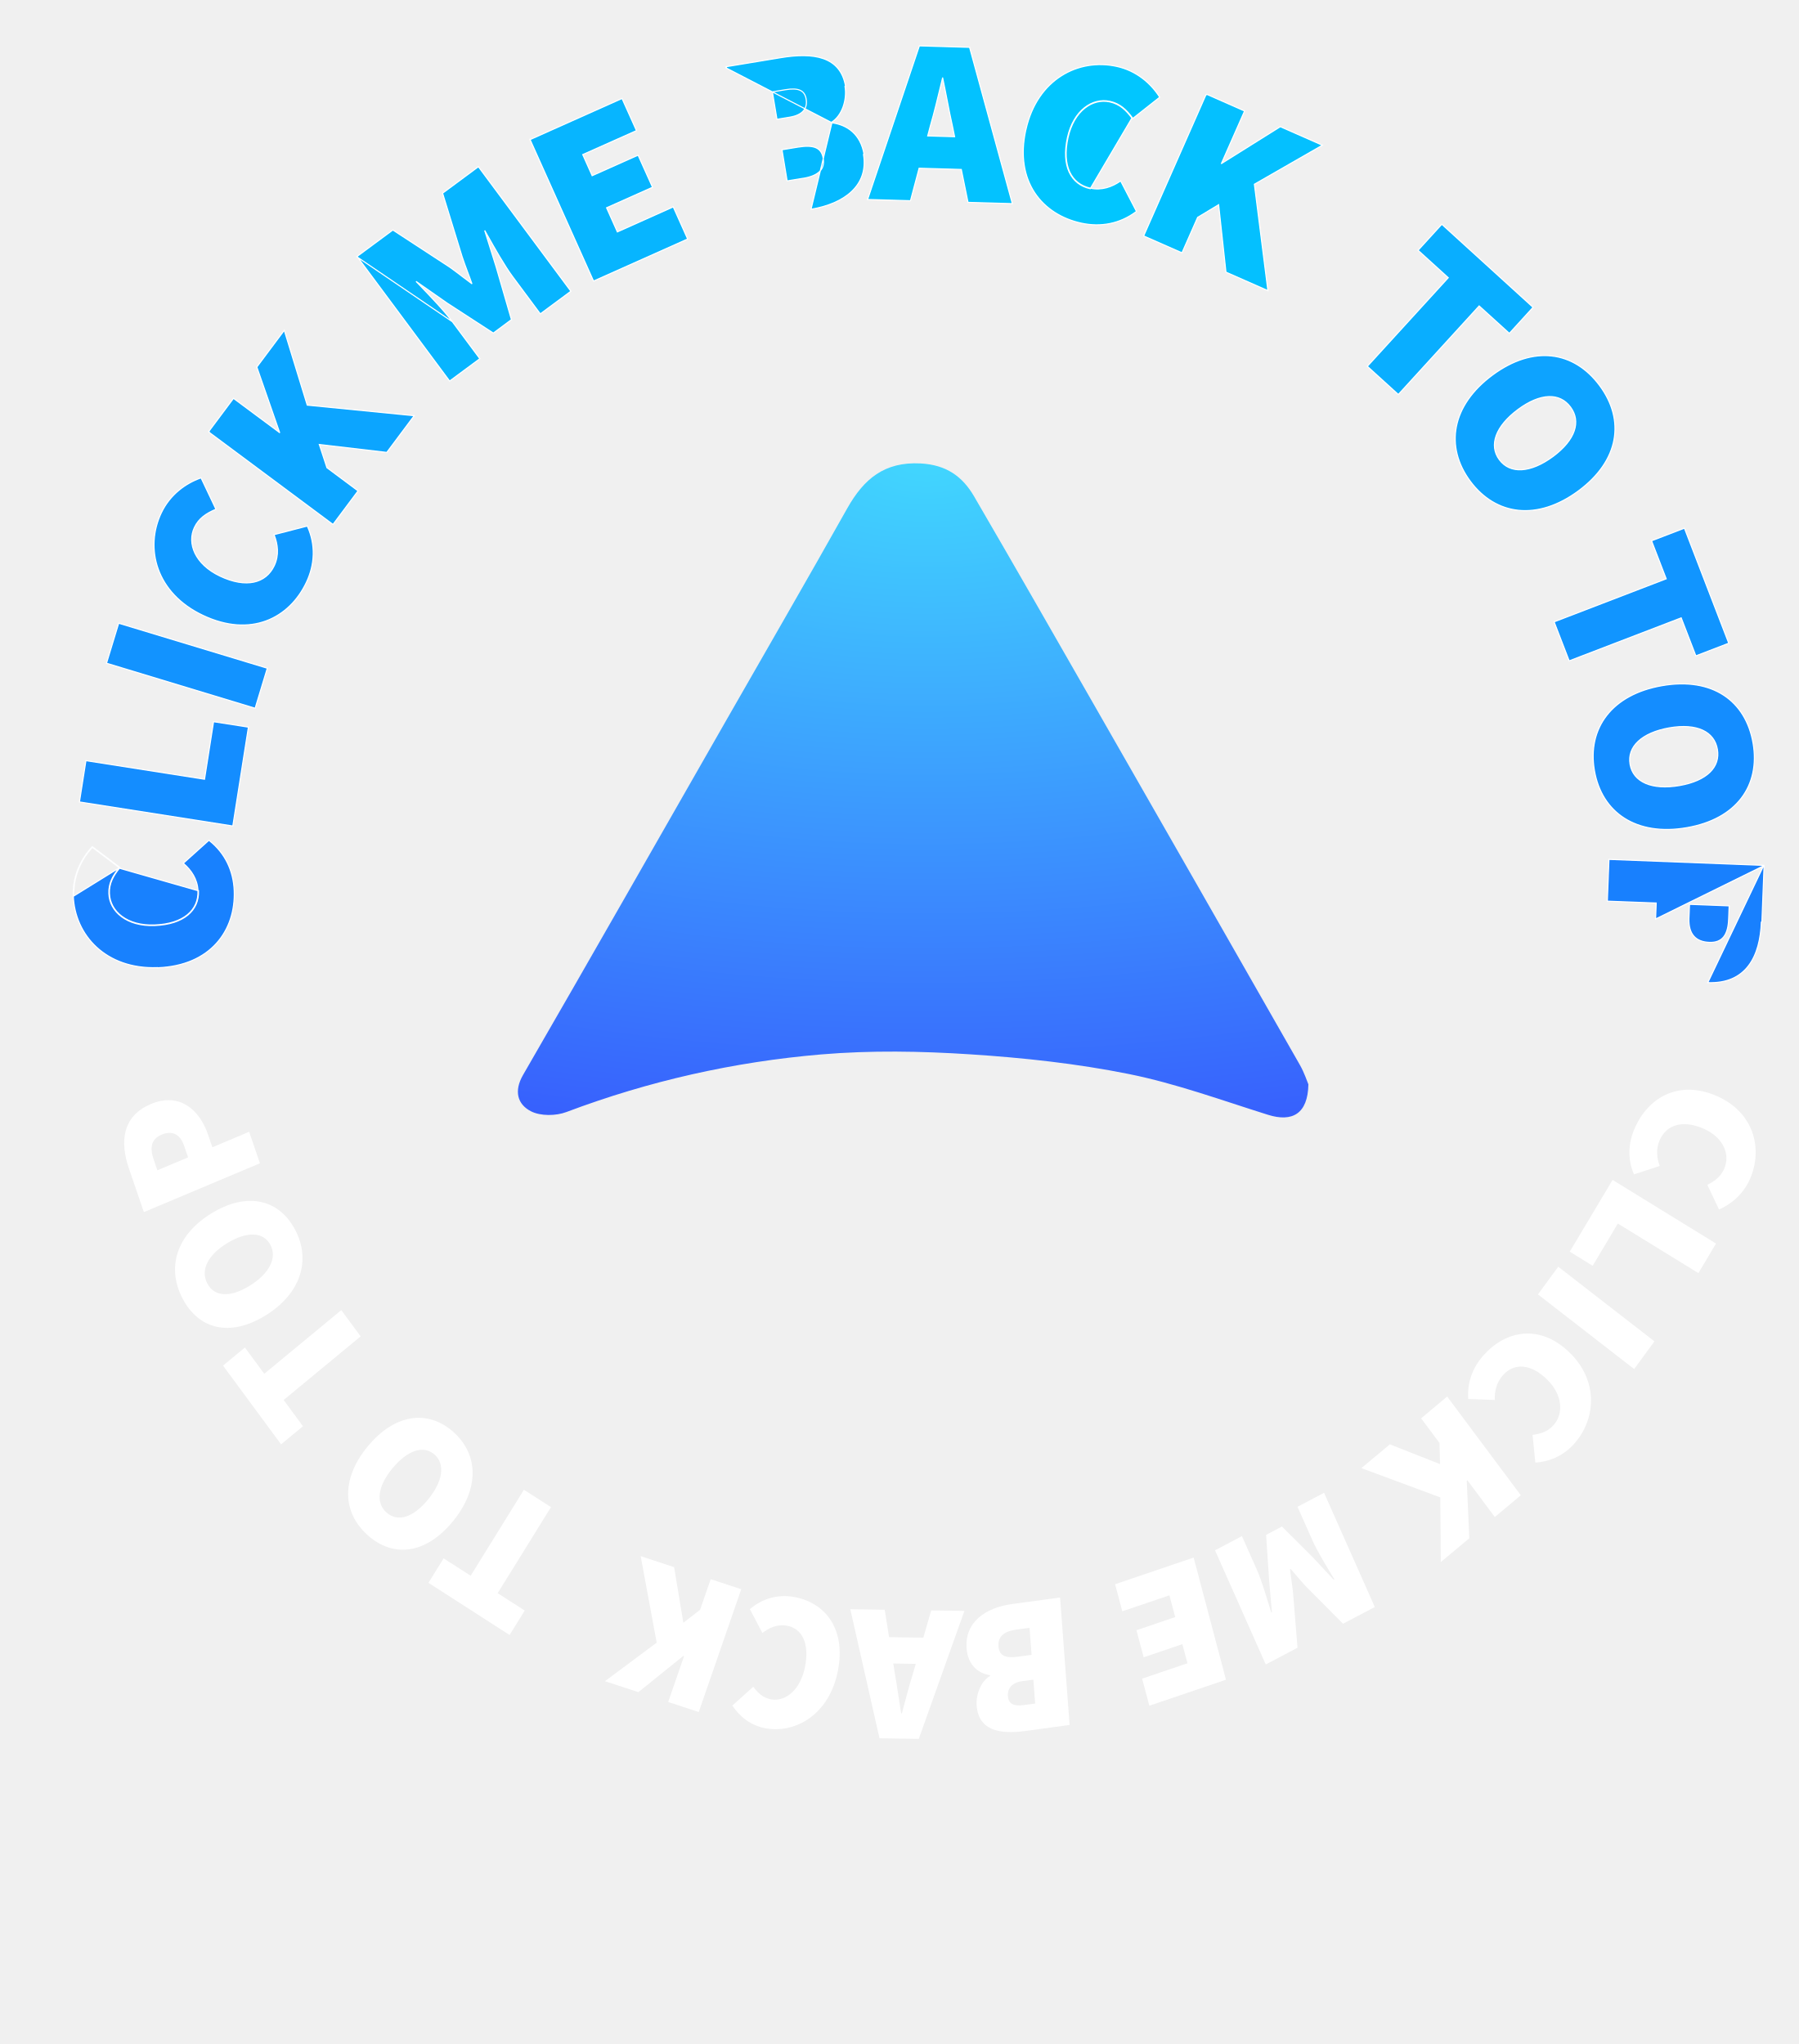
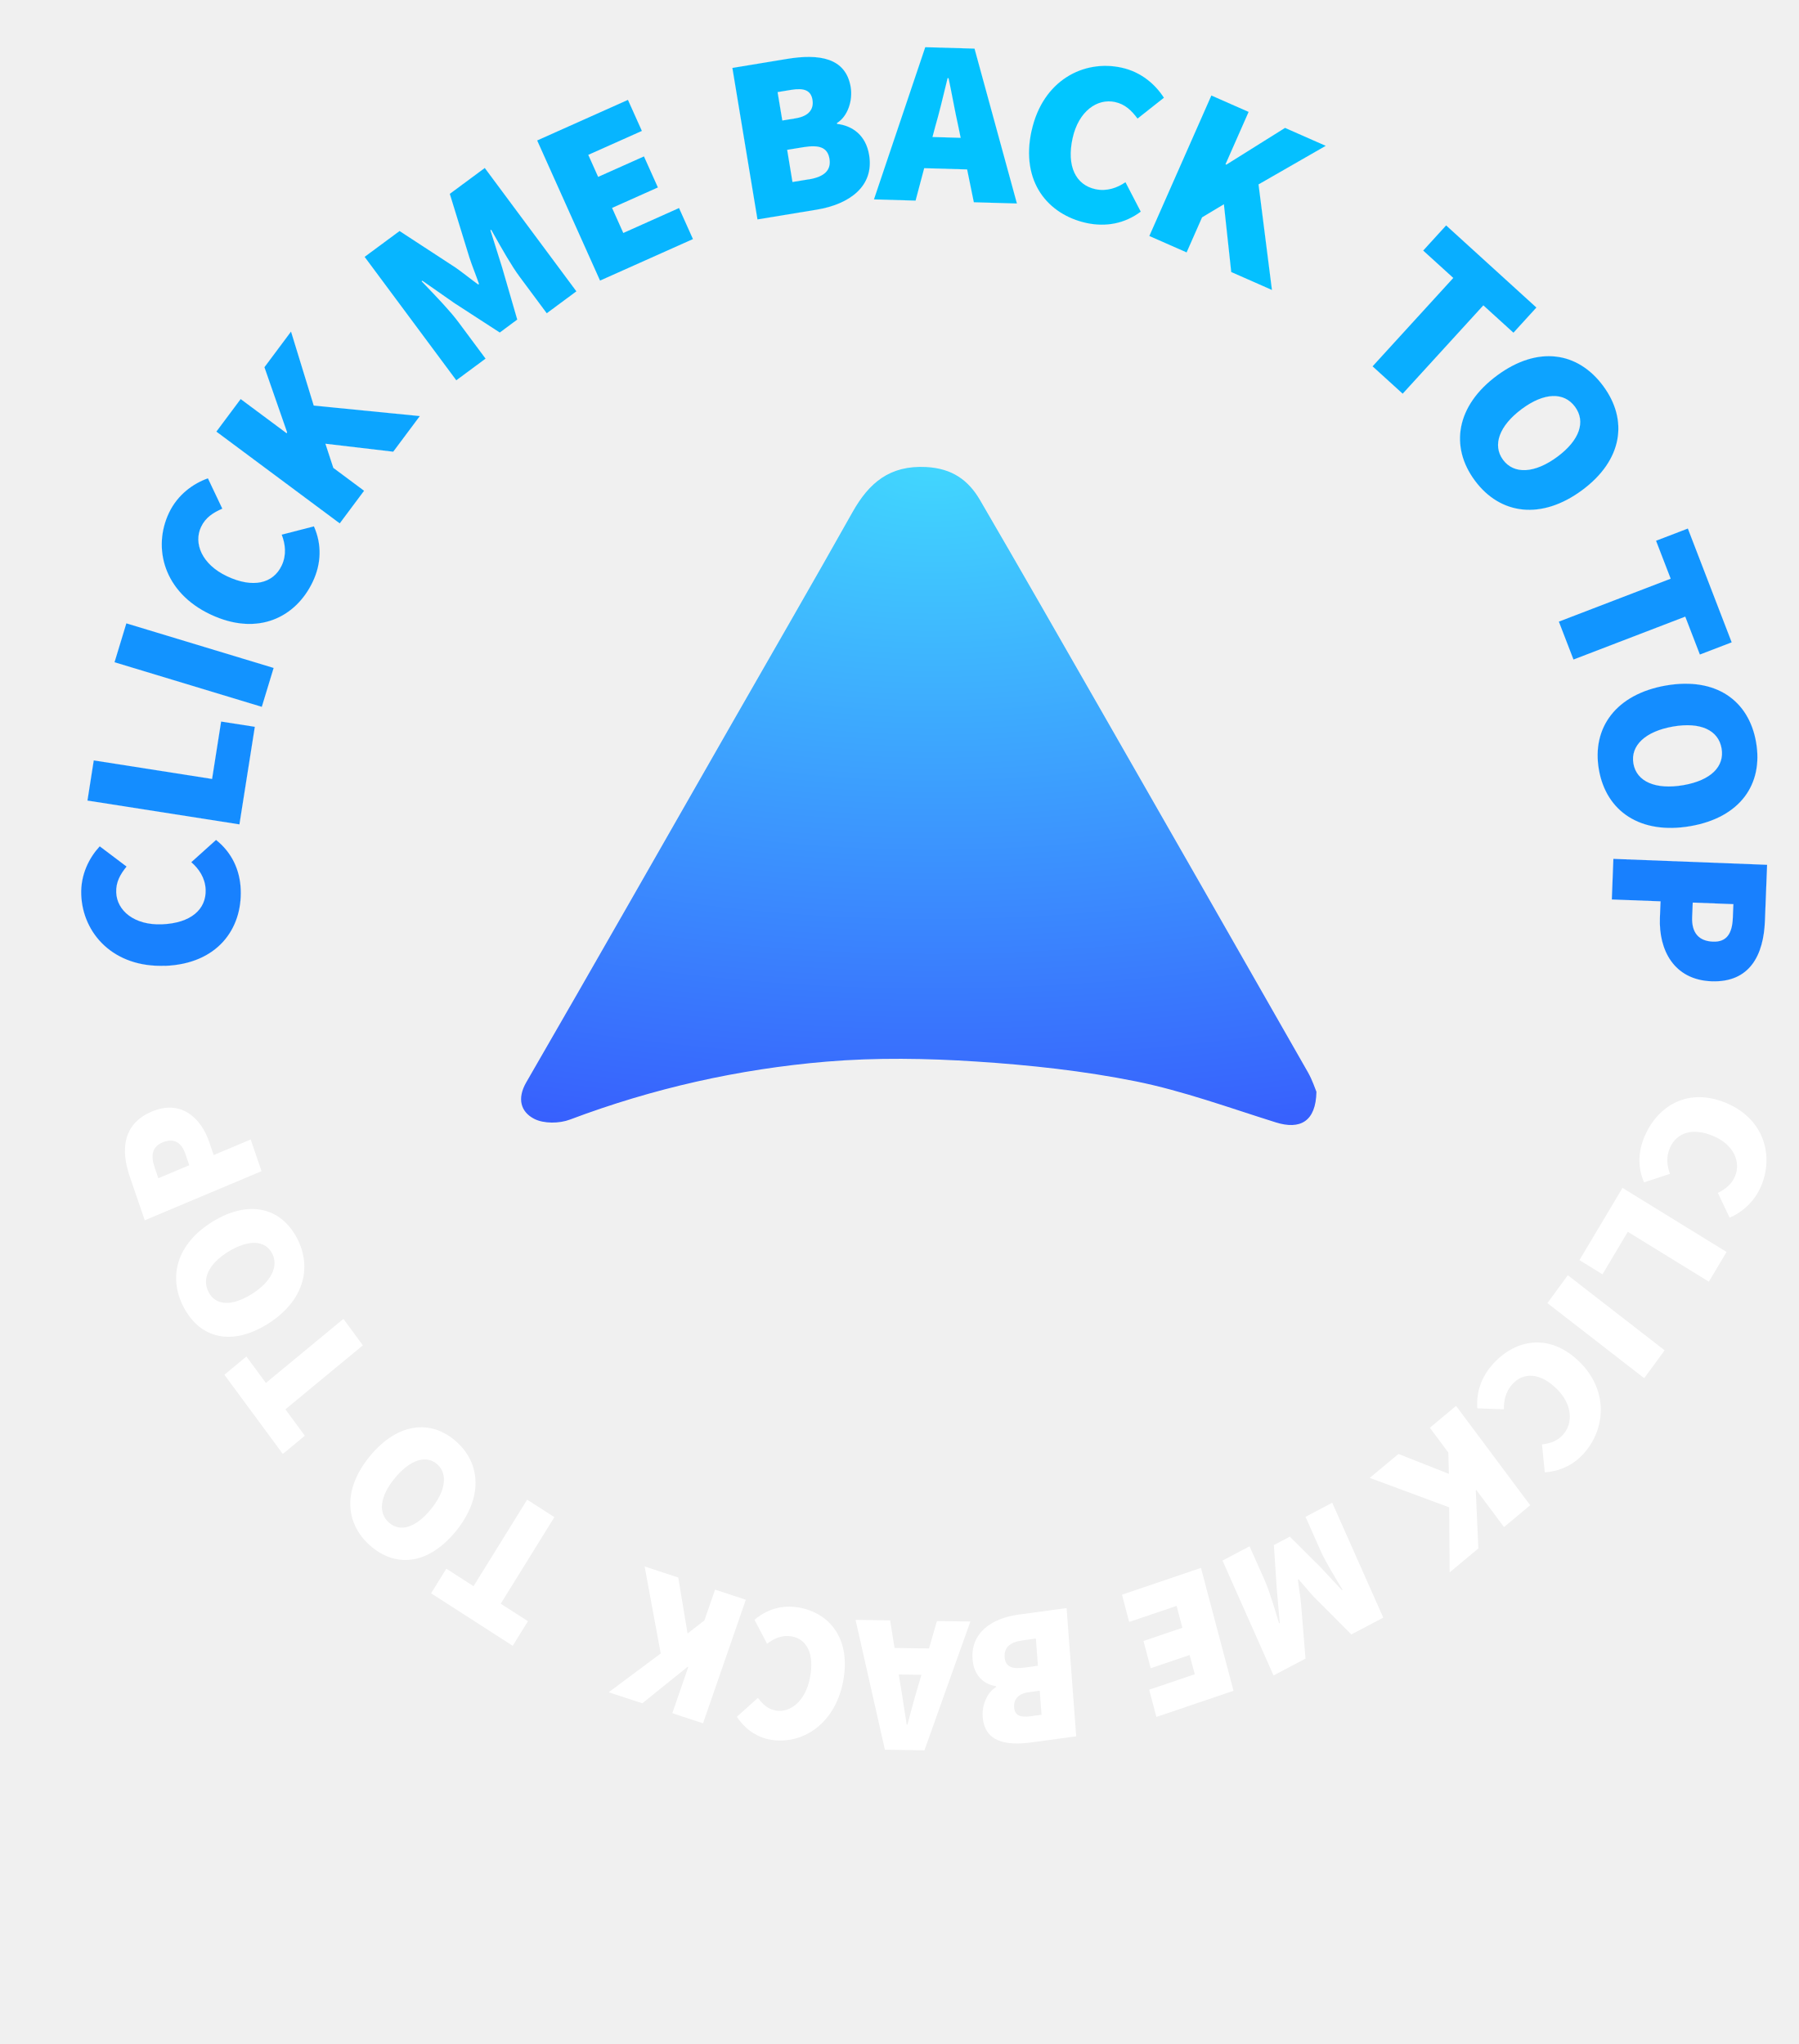
- <svg xmlns="http://www.w3.org/2000/svg" width="66" height="75" viewBox="0 0 66 75" fill="none">
+ <svg xmlns="http://www.w3.org/2000/svg" width="1164" height="1323" viewBox="0 0 1164 1323" fill="none">
  <g clip-path="url(#clip0_379_113)">
-     <path d="M62.978 40.213C64.348 40.809 64.686 42.156 64.202 43.259C63.948 43.836 63.49 44.197 63.066 44.38L62.638 43.476C62.909 43.337 63.129 43.176 63.258 42.88C63.481 42.369 63.237 41.735 62.496 41.413C61.73 41.079 61.137 41.27 60.889 41.835C60.741 42.17 60.787 42.511 60.892 42.781L59.947 43.091C59.708 42.547 59.728 41.954 59.975 41.391C60.468 40.275 61.582 39.609 62.978 40.213Z" fill="white" />
-     <path d="M62.955 45.63L62.31 46.714L59.354 44.895L58.431 46.445L57.59 45.927L59.161 43.294L62.955 45.63Z" fill="white" />
-     <path d="M60.696 49.218L59.952 50.234L56.423 47.495L57.167 46.479L60.696 49.218Z" fill="white" />
-     <path d="M57.592 49.637C58.666 50.693 58.542 52.101 57.74 52.989C57.318 53.456 56.779 53.641 56.327 53.667L56.225 52.649C56.519 52.612 56.775 52.535 56.991 52.296C57.363 51.886 57.342 51.189 56.76 50.62C56.159 50.029 55.549 50.004 55.14 50.458C54.895 50.728 54.826 51.071 54.839 51.368L53.866 51.333C53.82 50.726 54.03 50.166 54.443 49.711C55.256 48.813 56.502 48.566 57.595 49.641L57.592 49.637Z" fill="white" />
-     <path d="M55.796 54.865L54.84 55.663L53.833 54.314L53.811 54.332L53.904 56.443L52.859 57.316L52.84 54.943L49.945 53.869L50.99 52.997L52.831 53.723L52.81 52.945L52.136 52.042L53.092 51.243L55.795 54.867L55.796 54.865Z" fill="white" />
-     <path d="M50.439 58.965L49.273 59.579L47.892 58.191C47.713 57.998 47.536 57.776 47.351 57.57L47.325 57.584C47.358 57.868 47.41 58.16 47.437 58.431L47.602 60.46L46.437 61.074L44.576 56.885L45.563 56.364L46.113 57.603C46.301 58.028 46.502 58.725 46.638 59.172L46.663 59.158L46.559 57.972L46.45 56.319L47.031 56.012L48.153 57.131L48.929 57.963L48.954 57.95C48.717 57.557 48.341 56.953 48.152 56.527L47.602 55.289L48.576 54.775L50.437 58.964L50.439 58.965Z" fill="white" />
-     <path d="M44.977 61.633L42.165 62.587L41.902 61.594L43.564 61.031L43.378 60.328L41.957 60.81L41.694 59.818L43.114 59.336L42.902 58.537L41.173 59.122L40.91 58.13L43.791 57.152L44.977 61.63L44.977 61.633Z" fill="white" />
-     <path d="M39.241 63.293L37.621 63.514C36.679 63.642 35.9 63.502 35.831 62.581C35.799 62.178 35.987 61.687 36.322 61.497L36.319 61.467C35.88 61.396 35.509 61.097 35.462 60.48C35.389 59.516 36.162 58.989 37.132 58.856L38.891 58.617L39.241 63.293ZM37.286 59.795C36.816 59.858 36.607 60.062 36.632 60.408C36.656 60.754 36.889 60.853 37.36 60.787L37.845 60.721L37.771 59.729L37.286 59.795ZM37.512 61.684C37.124 61.738 36.957 61.949 36.978 62.237C36.999 62.526 37.189 62.615 37.575 62.563L37.977 62.508L37.911 61.631L37.509 61.685L37.512 61.684Z" fill="white" />
-     <path d="M33.707 63.804L32.266 63.782L31.195 59.047L32.457 59.066L32.824 61.366C32.905 61.817 32.981 62.392 33.06 62.865L33.088 62.865C33.215 62.388 33.363 61.824 33.503 61.375L34.163 59.09L35.382 59.108L33.708 63.802L33.707 63.804ZM34.27 61.061L32.066 61.029L32.128 60.065L34.332 60.097L34.27 61.061Z" fill="white" />
-     <path d="M30.738 61.315C30.428 62.878 29.233 63.602 28.118 63.421C27.533 63.327 27.116 62.961 26.868 62.581L27.635 61.892C27.814 62.128 28.002 62.307 28.3 62.356C28.816 62.441 29.365 62.012 29.533 61.166C29.706 60.292 29.422 59.741 28.851 59.648C28.511 59.592 28.203 59.734 27.97 59.919L27.511 59.045C27.977 58.648 28.531 58.499 29.102 58.593C30.23 58.777 31.053 59.725 30.738 61.315Z" fill="white" />
-     <path d="M25.635 62.819L24.514 62.45L25.095 60.772L25.07 60.76L23.42 62.089L22.194 61.687L24.092 60.274L23.505 57.1L24.731 57.503L25.07 59.544L25.684 59.067L26.073 57.945L27.194 58.313L25.635 62.819Z" fill="white" />
-     <path d="M18.258 58.458L19.251 59.096L18.695 59.993L15.719 58.078L16.274 57.181L17.267 57.818L19.221 54.664L20.214 55.301L18.259 58.456L18.258 58.458Z" fill="white" />
-     <path d="M16.605 55.834C15.61 57.039 14.423 57.159 13.494 56.335C12.566 55.513 12.499 54.273 13.49 53.073C14.486 51.868 15.7 51.715 16.629 52.539C17.558 53.362 17.601 54.628 16.604 55.836L16.605 55.834ZM14.398 53.877C13.85 54.542 13.78 55.145 14.183 55.501C14.586 55.857 15.15 55.693 15.698 55.028C16.247 54.363 16.344 53.727 15.941 53.371C15.538 53.015 14.947 53.212 14.398 53.877Z" fill="white" />
-     <path d="M10.406 51.369L11.115 52.332L10.312 52.997L8.182 50.108L8.985 49.444L9.695 50.407L12.521 48.072L13.231 49.035L10.405 51.371L10.406 51.369Z" fill="white" />
-     <path d="M9.736 48.271C8.427 49.075 7.292 48.771 6.702 47.654C6.111 46.538 6.45 45.326 7.753 44.524C9.063 43.719 10.233 44.002 10.825 45.118C11.415 46.233 11.045 47.463 9.736 48.271ZM8.332 45.616C7.61 46.06 7.351 46.613 7.607 47.097C7.862 47.582 8.436 47.623 9.158 47.179C9.88 46.734 10.176 46.159 9.919 45.676C9.663 45.194 9.053 45.173 8.331 45.618L8.332 45.616Z" fill="white" />
-     <path d="M5.277 44.472L4.73 42.875C4.403 41.922 4.464 40.96 5.539 40.509C6.582 40.071 7.319 40.713 7.631 41.627L7.791 42.097L9.141 41.529L9.536 42.684L5.275 44.477L5.277 44.472ZM6.759 42.054C6.604 41.598 6.306 41.476 5.926 41.635C5.547 41.794 5.488 42.111 5.64 42.553L5.773 42.941L6.901 42.467L6.758 42.051L6.759 42.054Z" fill="white" />
+     <path d="M1117.78 714.192C1142.08 724.776 1148.08 748.68 1139.49 768.258C1134.98 778.507 1126.86 784.906 1119.33 788.164L1111.74 772.107C1116.55 769.641 1120.45 766.792 1122.75 761.53C1126.71 752.46 1122.37 741.208 1109.22 735.493C1095.62 729.568 1085.1 732.95 1080.69 742.978C1078.06 748.94 1078.88 754.988 1080.75 759.777L1063.98 765.27C1059.72 755.631 1060.09 745.099 1064.48 735.108C1073.22 715.288 1093 703.471 1117.78 714.192Z" fill="white" />
+     <path d="M1117.36 810.349L1105.91 829.575L1053.45 797.291L1037.06 824.813L1022.15 815.616L1050.02 768.883L1117.36 810.349Z" fill="white" />
+     <path d="M1077.27 874.015L1064.06 892.059L1001.42 843.443L1014.63 825.398L1077.27 874.015Z" fill="white" />
+     <path d="M1022.18 881.458C1041.23 900.193 1039.04 925.198 1024.8 940.961C1017.31 949.23 1007.75 952.525 999.724 952.988L997.911 934.917C1003.13 934.262 1007.68 932.887 1011.51 928.658C1018.12 921.37 1017.74 909.009 1007.41 898.903C996.749 888.419 985.917 887.971 978.653 896.031C974.305 900.827 973.09 906.911 973.305 912.183L956.05 911.556C955.224 900.783 958.96 890.844 966.276 882.763C980.717 866.828 1002.84 862.451 1022.23 881.527L1022.18 881.458Z" fill="white" />
+     <path d="M990.303 974.245L973.333 988.41L955.462 964.473L955.065 964.782L956.725 1002.25L938.168 1017.74L937.843 975.636L886.45 956.575L905.007 941.085L937.672 953.974L937.299 940.175L925.339 924.135L942.309 909.97L990.285 974.282L990.303 974.245Z" fill="white" />
+     <path d="M895.22 1047.02L874.536 1057.91L850.018 1033.29C846.838 1029.86 843.693 1025.92 840.41 1022.26L839.962 1022.5C840.539 1027.54 841.46 1032.74 841.934 1037.55L844.871 1073.55L824.186 1084.44L791.159 1010.1L808.671 1000.86L818.434 1022.84C821.779 1030.39 825.341 1042.76 827.756 1050.68L828.204 1050.44L826.362 1029.39L824.413 1000.06L834.738 994.603L854.648 1014.46L868.418 1029.24L868.866 1029C864.659 1022.03 857.977 1011.3 854.632 1003.75L844.869 981.772L862.158 972.658L895.186 1047L895.22 1047.02Z" fill="white" />
+     <path d="M798.285 1094.37L748.366 1111.3L743.693 1093.69L773.194 1083.69L769.891 1071.21L744.681 1079.76L740.009 1062.15L765.219 1053.6L761.454 1039.42L730.764 1049.81L726.092 1032.19L777.218 1014.85L798.268 1094.32L798.285 1094.37Z" fill="white" />
+     <path d="M696.473 1123.84L667.723 1127.76C650.997 1130.03 637.172 1127.55 635.942 1111.19C635.386 1104.05 638.724 1095.32 644.671 1091.95L644.62 1091.43C636.821 1090.16 630.234 1084.86 629.408 1073.91C628.111 1056.8 641.818 1047.45 659.043 1045.09L690.256 1040.84L696.473 1123.84ZM661.771 1061.75C653.434 1062.87 649.725 1066.49 650.163 1072.63C650.6 1078.77 654.731 1080.52 663.085 1079.36L671.698 1078.18L670.384 1060.57L661.771 1061.75ZM665.78 1095.28C658.906 1096.24 655.938 1099.97 656.308 1105.09C656.679 1110.21 660.051 1111.8 666.907 1110.87L674.039 1109.9L672.859 1094.33L665.728 1095.3L665.78 1095.28Z" fill="white" />
+     <path d="M598.259 1132.91L572.668 1132.51L553.675 1048.47L576.062 1048.81L582.573 1089.63C584.024 1097.64 585.367 1107.85 586.765 1116.24L587.265 1116.25C589.518 1107.77 592.152 1097.76 594.628 1089.8L606.338 1049.24L627.985 1049.55L598.276 1132.87L598.259 1132.91ZM608.243 1084.22L569.133 1083.64L570.229 1066.53L609.339 1067.11L608.243 1084.22Z" fill="white" />
+     <path d="M545.548 1088.73C540.059 1116.46 518.838 1129.3 499.055 1126.1C488.673 1124.42 481.262 1117.94 476.864 1111.2L490.49 1098.97C493.652 1103.15 496.987 1106.33 502.29 1107.2C511.45 1108.71 521.193 1101.09 524.163 1086.07C527.237 1070.56 522.207 1060.79 512.066 1059.13C506.023 1058.14 500.56 1060.66 496.421 1063.94L488.284 1048.43C496.545 1041.38 506.383 1038.75 516.524 1040.4C536.53 1043.67 551.14 1060.5 545.548 1088.73Z" fill="white" />
+     <path d="M454.985 1115.42L435.088 1108.88L445.402 1079.09L444.954 1078.88L415.672 1102.47L393.916 1095.33L427.592 1070.24L417.181 1013.92L438.937 1021.07L444.956 1057.3L455.854 1048.83L462.759 1028.91L482.656 1035.45L454.985 1115.42Z" fill="white" />
+     <path d="M324.057 1038.02L341.673 1049.34L331.813 1065.26L278.981 1031.27L288.841 1015.35L306.458 1026.66L341.15 970.674L358.766 981.992L324.074 1037.98L324.057 1038.02Z" fill="white" />
+     <path d="M294.72 991.439C277.049 1012.83 255.983 1014.96 239.492 1000.35C223.035 985.75 221.849 963.746 239.433 942.449C257.104 921.059 278.653 918.348 295.145 932.96C311.636 947.572 312.391 970.049 294.702 991.476L294.72 991.439ZM255.546 956.704C245.814 968.508 244.573 979.212 251.727 985.534C258.88 991.856 268.891 988.951 278.624 977.147C288.357 965.344 290.081 954.057 282.927 947.735C275.773 941.413 265.279 944.901 255.546 956.704Z" fill="white" />
+     <path d="M184.684 912.192L197.279 929.294L183.017 941.086L145.215 889.818L159.477 878.025L172.072 895.127L222.239 853.677L234.834 870.779L184.667 912.229L184.684 912.192Z" fill="white" />
+     <path d="M172.807 857.207C149.568 871.491 129.427 866.094 118.955 846.255C108.466 826.454 114.478 804.947 137.613 790.705C160.852 776.422 181.63 781.443 192.12 801.245C202.609 821.046 196.028 842.871 172.807 857.207ZM147.879 810.087C135.07 817.975 130.473 827.78 135.005 836.38C139.537 844.98 149.732 845.713 162.541 837.825C175.349 829.937 180.602 819.72 176.052 811.157C171.503 802.594 160.671 802.236 147.862 810.124L147.879 810.087Z" fill="white" />
+     <path d="M93.665 789.792L83.947 761.45C78.154 744.525 79.234 727.45 98.311 719.444C116.821 711.666 129.907 723.063 135.443 739.283L138.288 747.631L162.243 737.55L169.252 758.058L93.63 789.866L93.665 789.792ZM119.965 746.863C117.206 738.78 111.922 736.617 105.184 739.438C98.445 742.259 97.403 747.885 100.111 755.719L102.459 762.621L122.484 754.205L119.948 746.81L119.965 746.863Z" fill="white" />
  </g>
-   <path d="M4.362 31.852C4.136 32.135 3.978 32.415 3.995 32.791C4.019 33.45 4.651 34.001 5.677 33.96C6.739 33.919 7.311 33.41 7.283 32.682L7.263 32.682C7.263 32.682 7.263 32.682 7.263 32.682M4.362 31.852L7.263 32.682M4.362 31.852L4.363 31.852L4.375 31.837L4.359 31.824C4.359 31.824 4.359 31.824 4.359 31.824L3.388 31.092C3.004 31.508 2.68 32.13 2.708 32.876L4.362 31.852ZM7.263 32.682C7.245 32.256 7.01 31.922 6.742 31.691L6.725 31.677L6.742 31.661L7.652 30.843L7.664 30.831L7.678 30.842C8.257 31.301 8.564 31.948 8.593 32.683C8.621 33.408 8.407 34.096 7.941 34.612C7.476 35.128 6.761 35.471 5.791 35.509L5.779 35.509L5.777 35.505C3.877 35.574 2.744 34.307 2.688 32.876L2.688 32.876C2.659 32.124 2.987 31.497 3.374 31.079L3.386 31.065L3.4 31.076L4.387 31.82L4.403 31.833L4.39 31.849C4.158 32.135 3.998 32.415 4.014 32.79L4.015 32.791C4.039 33.435 4.657 33.981 5.676 33.94L5.676 33.94C6.204 33.92 6.608 33.783 6.876 33.563C7.143 33.344 7.277 33.041 7.263 32.682Z" fill="#1881FE" stroke="white" stroke-width="0.04" />
-   <path d="M2.917 29.407L2.914 29.426L2.934 29.429L8.522 30.305L8.541 30.308L8.545 30.288L9.111 26.7L9.114 26.681L9.094 26.677L7.855 26.484L7.835 26.481L7.832 26.501L7.503 28.592L3.172 27.913L3.152 27.91L3.149 27.93L2.917 29.407Z" fill="#148DFF" stroke="white" stroke-width="0.04" />
-   <path d="M3.913 24.317L3.907 24.336L3.927 24.341L9.342 25.982L9.361 25.987L9.367 25.968L9.801 24.538L9.807 24.519L9.788 24.513L4.373 22.873L4.354 22.867L4.348 22.887L3.913 24.317Z" fill="#1293FF" stroke="white" stroke-width="0.04" />
-   <path d="M7.384 17.55L7.376 17.534L7.359 17.54C6.821 17.731 6.242 18.136 5.918 18.817C5.301 20.113 5.722 21.765 7.446 22.58C8.323 22.995 9.116 23.022 9.768 22.78C10.419 22.538 10.928 22.028 11.239 21.372C11.555 20.708 11.583 19.994 11.282 19.318L11.275 19.302L11.259 19.306L10.075 19.612L10.053 19.617L10.061 19.638C10.19 19.966 10.245 20.37 10.061 20.756L10.061 20.756C9.908 21.081 9.649 21.289 9.311 21.36C8.971 21.431 8.55 21.366 8.073 21.14C7.151 20.703 6.856 19.936 7.133 19.353C7.294 19.014 7.566 18.84 7.903 18.693L7.922 18.685L7.913 18.666L7.384 17.55Z" fill="#1099FF" stroke="white" stroke-width="0.04" />
-   <path d="M7.659 15.831L7.675 15.844L7.665 15.857L12.201 19.232L12.217 19.244L12.229 19.227L13.124 18.028L13.136 18.012L13.12 18L11.995 17.162L11.715 16.31L14.178 16.599L14.189 16.601L14.196 16.592L15.174 15.282L15.195 15.253L15.16 15.25L11.272 14.865L10.441 12.157L10.43 12.119L10.406 12.15L9.428 13.46L9.422 13.469L9.426 13.479L10.258 15.868L10.255 15.871L8.582 14.628L8.566 14.616L8.554 14.632L7.659 15.831Z" fill="#0CA5FF" stroke="white" stroke-width="0.04" />
-   <path d="M13.088 9.419L13.115 9.399L14.401 8.448L14.412 8.439L14.424 8.447L16.488 9.795L16.489 9.795L16.489 9.795C16.625 9.89 16.762 9.995 16.901 10.1C16.913 10.11 16.926 10.12 16.939 10.13C17.061 10.223 17.183 10.317 17.306 10.406L17.31 10.403C17.261 10.26 17.206 10.116 17.152 9.973C17.147 9.957 17.141 9.942 17.135 9.927C17.074 9.764 17.014 9.602 16.963 9.445L16.962 9.445L16.241 7.102L16.237 7.089L16.248 7.081L17.535 6.129L17.551 6.117L17.563 6.133L20.932 10.67L20.944 10.686L20.928 10.698L19.838 11.505L19.822 11.516L19.81 11.5L18.814 10.16C18.512 9.755 18.147 9.106 17.873 8.618C17.841 8.562 17.811 8.508 17.782 8.456L18.204 9.799L18.204 9.799L18.204 9.799L18.76 11.715L18.764 11.728L18.753 11.736L18.11 12.213L18.099 12.221L18.087 12.214L16.413 11.127L16.412 11.127L16.412 11.127L15.264 10.325C15.308 10.37 15.354 10.418 15.402 10.469C15.788 10.871 16.299 11.402 16.596 11.804L13.088 9.419ZM13.088 9.419L13.117 9.433L16.483 13.965L16.495 13.982L16.511 13.97L17.588 13.173L17.604 13.161L17.592 13.145L16.596 11.805L13.088 9.419Z" fill="#07B5FF" stroke="white" stroke-width="0.04" />
-   <path d="M22.254 7.624L23.921 6.879L23.939 6.871L23.931 6.853L23.418 5.711L23.41 5.693L23.392 5.701L21.725 6.446L21.379 5.672L23.332 4.801L23.35 4.793L23.342 4.774L22.829 3.632L22.821 3.614L22.803 3.622L19.47 5.112L19.442 5.113L19.455 5.14L21.767 10.295L21.775 10.313L21.793 10.305L25.21 8.778L25.228 8.77L25.22 8.752L24.708 7.61L24.699 7.591L24.681 7.6L22.65 8.509L22.254 7.624Z" fill="#07B5FF" stroke="white" stroke-width="0.04" />
-   <path d="M26.632 2.489L26.631 2.466L26.631 2.464L26.651 2.462L26.648 2.446L28.657 2.114L28.657 2.114C29.241 2.018 29.786 2.003 30.208 2.152C30.419 2.226 30.6 2.342 30.739 2.509C30.879 2.676 30.976 2.893 31.022 3.17C31.022 3.17 31.022 3.17 31.022 3.17L31.002 3.174C31.082 3.654 30.898 4.249 30.498 4.491L26.632 2.489ZM26.632 2.489L26.635 2.489L26.632 2.489ZM30.52 4.506L30.519 4.501L30.52 4.506ZM30.52 4.506C30.797 4.542 31.059 4.644 31.268 4.83C31.481 5.019 31.638 5.293 31.7 5.666C31.7 5.666 31.7 5.666 31.7 5.666L31.68 5.669C31.87 6.818 30.957 7.479 29.754 7.678L30.52 4.506ZM28.689 5.495L29.27 5.399L29.27 5.399C29.562 5.351 29.779 5.356 29.93 5.42C30.079 5.484 30.168 5.607 30.201 5.808C30.234 6.009 30.192 6.168 30.073 6.289C29.954 6.409 29.755 6.495 29.471 6.543L29.469 6.541L29.459 6.543L28.877 6.638L28.689 5.495ZM28.815 3.292L28.816 3.292C29.055 3.252 29.232 3.258 29.355 3.314C29.476 3.369 29.549 3.473 29.576 3.639C29.604 3.806 29.573 3.95 29.478 4.062C29.382 4.175 29.221 4.258 28.983 4.298L28.504 4.377L28.336 3.371L28.815 3.292Z" fill="#05BAFF" stroke="white" stroke-width="0.04" />
-   <path d="M33.746 1.683L33.746 1.683L33.745 1.683L33.743 1.683L33.729 1.684L33.724 1.697L31.838 7.294L31.829 7.32L31.857 7.321L33.387 7.365L33.403 7.366L33.407 7.35L33.72 6.173L35.267 6.218L35.51 7.41L35.514 7.425L35.529 7.426L37.114 7.471L37.141 7.472L37.133 7.446L35.575 1.75L35.571 1.736L35.556 1.736L33.746 1.683ZM34.946 4.647L35.021 5.016L34.035 4.987L34.131 4.624C34.269 4.151 34.41 3.569 34.535 3.049C34.551 2.986 34.566 2.923 34.58 2.862L34.584 2.862C34.637 3.109 34.689 3.378 34.742 3.649C34.809 3.997 34.877 4.345 34.946 4.647Z" fill="#03C2FF" stroke="white" stroke-width="0.04" />
-   <path d="M41.537 4.313C41.321 4.023 41.087 3.8 40.72 3.719C40.074 3.578 39.382 4.05 39.161 5.05M41.537 4.313L39.997 6.924C39.283 6.768 38.934 6.086 39.161 5.05M41.537 4.313L41.537 4.313L41.549 4.329M39.161 5.05L39.181 5.054M39.161 5.05L39.181 5.054C39.181 5.054 39.181 5.054 39.181 5.054M39.181 5.054C39.068 5.57 39.099 5.995 39.244 6.309C39.39 6.622 39.65 6.828 40.001 6.904L40.001 6.904C40.42 6.996 40.803 6.853 41.094 6.651L41.113 6.638L41.123 6.658L41.686 7.742L41.694 7.757L41.68 7.767C41.087 8.211 40.384 8.344 39.665 8.187L39.665 8.187C38.954 8.031 38.342 7.651 37.959 7.071C37.577 6.491 37.425 5.714 37.634 4.768L37.637 4.752L37.639 4.752C38.054 2.902 39.566 2.128 40.967 2.436C41.705 2.597 42.229 3.071 42.536 3.551L42.546 3.567L42.532 3.578L41.562 4.344L41.546 4.357L41.533 4.341C41.314 4.045 41.083 3.82 40.716 3.739C40.084 3.6 39.4 4.061 39.181 5.054Z" fill="#01C6FF" stroke="white" stroke-width="0.04" />
-   <path d="M44.708 7.512L44.975 9.974L44.976 9.985L44.987 9.99L46.484 10.65L46.516 10.664L46.511 10.629L46.02 6.76L48.48 5.348L48.514 5.328L48.478 5.312L46.981 4.653L46.971 4.648L46.962 4.654L44.815 5.999L44.811 5.997L45.652 4.091L45.66 4.073L45.642 4.065L44.273 3.461L44.267 3.474L44.246 3.47L41.965 8.639L41.957 8.657L41.975 8.665L43.346 9.269L43.364 9.277L43.372 9.258L43.938 7.975L44.708 7.512Z" fill="#04C0FF" stroke="white" stroke-width="0.04" />
-   <path d="M53.132 10.19L50.177 13.427L50.164 13.441L50.178 13.455L51.285 14.461L51.3 14.475L51.314 14.46L54.266 11.226L55.359 12.218L55.373 12.232L55.387 12.217L56.231 11.291L56.244 11.277L56.229 11.263L52.91 8.242L52.896 8.229L52.882 8.244L52.038 9.169L52.025 9.184L52.04 9.198L53.132 10.19Z" fill="#09AEFF" stroke="white" stroke-width="0.04" />
-   <path d="M57.91 18.01L57.91 18.01C58.658 17.456 59.087 16.808 59.212 16.137C59.336 15.467 59.154 14.778 58.685 14.146C58.216 13.514 57.61 13.139 56.932 13.062C56.255 12.985 55.508 13.206 54.756 13.761C54.005 14.317 53.565 14.973 53.431 15.65C53.297 16.328 53.47 17.023 53.939 17.656C54.408 18.288 55.025 18.656 55.713 18.725C56.401 18.794 57.159 18.565 57.91 18.01ZM57.617 14.936C57.816 15.203 57.859 15.503 57.752 15.813C57.645 16.124 57.385 16.445 56.975 16.75C56.564 17.054 56.169 17.216 55.829 17.236C55.49 17.256 55.204 17.134 55.007 16.868C54.809 16.602 54.776 16.294 54.893 15.976C55.011 15.657 55.282 15.328 55.692 15.024C56.103 14.719 56.487 14.565 56.816 14.552C57.144 14.54 57.419 14.669 57.617 14.936Z" fill="#0DA3FF" stroke="white" stroke-width="0.04" />
-   <path d="M57.587 24.242L61.678 22.671L62.209 24.047L62.216 24.065L62.235 24.058L63.404 23.609L63.423 23.602L63.416 23.583L61.804 19.398L61.797 19.38L61.778 19.387L60.609 19.836L60.59 19.843L60.597 19.861L61.128 21.238L57.035 22.81L57.016 22.817L57.023 22.836L57.561 24.23L57.568 24.249L57.587 24.242Z" fill="#1195FF" stroke="white" stroke-width="0.04" />
-   <path d="M60.98 25.158L60.98 25.158C60.058 25.317 59.37 25.707 58.945 26.252C58.52 26.797 58.36 27.495 58.494 28.271C58.628 29.047 59.013 29.652 59.596 30.023C60.18 30.393 60.959 30.529 61.88 30.37L61.88 30.37C62.798 30.212 63.474 29.825 63.887 29.282C64.3 28.738 64.449 28.041 64.315 27.267C64.181 26.491 63.809 25.883 63.238 25.51C62.668 25.137 61.901 24.999 60.98 25.158ZM63.006 27.494C63.063 27.82 62.966 28.108 62.731 28.337C62.495 28.566 62.118 28.737 61.614 28.824C61.11 28.911 60.684 28.879 60.372 28.744C60.06 28.609 59.86 28.372 59.803 28.046C59.746 27.719 59.855 27.429 60.103 27.198C60.352 26.966 60.742 26.794 61.246 26.706C61.75 26.619 62.163 26.654 62.462 26.791C62.761 26.928 62.949 27.167 63.006 27.494Z" fill="#148DFF" stroke="white" stroke-width="0.04" />
-   <path d="M64.699 31.77L64.719 31.77L64.719 31.772L64.72 31.793L64.718 31.793L64.639 33.837L64.639 33.837L64.619 33.837C64.572 35.07 64.078 36.11 62.653 36.056L64.699 31.77ZM64.699 31.77L64.7 31.752L59.048 31.534L59.028 31.533L59.027 31.553L58.969 33.046L58.969 33.066L58.989 33.067L60.761 33.134L60.738 33.721L64.699 31.77ZM63.419 33.722L63.419 33.722C63.409 34.007 63.353 34.226 63.24 34.371C63.128 34.514 62.957 34.588 62.71 34.578C62.461 34.569 62.269 34.493 62.143 34.35C62.016 34.206 61.952 33.992 61.962 33.7L61.962 33.7L61.983 33.182L63.438 33.238L63.419 33.722Z" fill="#1880FE" stroke="white" stroke-width="0.04" />
-   <path d="M48.001 39.789C47.981 40.87 47.41 41.186 46.516 40.904C44.823 40.373 43.145 39.758 41.416 39.409C39.508 39.025 37.551 38.813 35.606 38.687C33.789 38.568 31.946 38.537 30.134 38.689C26.928 38.96 23.805 39.663 20.784 40.802C20.398 40.949 19.827 40.957 19.475 40.774C18.986 40.52 18.847 40.038 19.188 39.445C21.695 35.107 24.174 30.748 26.662 26.399C28.138 23.815 29.632 21.239 31.088 18.644C31.688 17.584 32.437 16.935 33.775 17.005C34.717 17.056 35.311 17.482 35.737 18.215C37.196 20.72 38.633 23.236 40.073 25.75C42.617 30.19 45.155 34.633 47.691 39.079C47.853 39.364 47.955 39.682 48.001 39.789Z" fill="url(#paint0_radial_379_113)" />
+   <path d="M52.556 579.175C53.537 604.227 73.404 626.418 106.775 625.116L106.806 625.174L106.812 625.185L106.824 625.184C123.809 624.524 136.303 618.522 144.428 609.513C152.552 600.504 156.306 588.49 155.811 575.807C155.313 562.95 149.937 551.662 139.826 543.646L139.813 543.636L139.801 543.647L123.792 558.053L123.775 558.068L123.792 558.083C128.549 562.18 132.753 568.13 133.064 575.764C133.313 582.166 130.921 587.602 126.135 591.53C121.348 595.459 114.164 597.88 104.824 598.246C86.773 598.965 75.668 589.277 75.233 577.69L75.233 577.69C74.943 570.96 77.821 565.963 81.92 560.901L81.933 560.885L81.916 560.872L64.557 547.774L64.543 547.763L64.531 547.776C57.762 555.093 52.051 566.039 52.556 579.175L52.556 579.175Z" fill="#1881FE" stroke="white" stroke-width="0.04" />
+   <path d="M56.58 518.172L56.577 518.192L56.597 518.195L154.942 533.607L154.962 533.61L154.965 533.59L164.931 470.441L164.934 470.421L164.914 470.418L143.107 467.015L143.087 467.012L143.084 467.032L137.237 504.169L60.685 492.163L60.665 492.16L60.662 492.18L56.58 518.172Z" fill="#148DFF" stroke="white" stroke-width="0.04" />
+   <path d="M74.103 428.637L74.097 428.656L74.116 428.662L169.42 457.527L169.439 457.533L169.445 457.514L177.097 432.345L177.103 432.326L177.084 432.32L81.78 403.455L81.76 403.449L81.755 403.468L74.103 428.637Z" fill="#1293FF" stroke="white" stroke-width="0.04" />
+   <path d="M134.563 309.594L134.555 309.577L134.538 309.583C125.137 312.925 115.018 320.005 109.363 331.888C98.584 354.53 105.925 383.406 136.101 397.68C151.47 404.95 165.329 405.412 176.706 401.187C188.082 396.961 196.975 388.048 202.412 376.571C207.935 364.969 208.421 352.506 203.173 340.694L203.166 340.679L203.149 340.683L182.305 346.054L182.284 346.06L182.292 346.081C184.581 351.902 185.578 359.104 182.289 366.02L182.289 366.02C179.549 371.83 174.911 375.555 168.847 376.829C162.783 378.103 155.291 376.926 146.845 372.928C130.518 365.198 125.17 351.527 130.151 341.034C133.041 334.961 137.911 331.864 143.876 329.262L143.895 329.253L143.886 329.235L134.563 309.594Z" fill="#1099FF" stroke="white" stroke-width="0.04" />
+   <path d="M139.979 279.396L140.009 279.421L140.031 279.399L219.85 338.778L219.866 338.79L219.878 338.774L235.631 317.664L235.643 317.648L235.627 317.636L215.727 302.826L210.615 287.229L254.476 292.39L254.487 292.392L254.494 292.382L271.701 269.328L271.722 269.3L271.687 269.296L203.046 262.499L188.356 214.624L188.344 214.586L188.32 214.618L171.113 237.672L171.107 237.68L171.111 237.69L185.813 279.902L185.46 280.372L155.76 258.282L155.744 258.27L155.732 258.286L139.979 279.396Z" fill="#0CA5FF" stroke="white" stroke-width="0.04" />
+   <path d="M235.922 166.262L235.895 166.281L235.925 166.296L235.991 166.327L295.281 246.165L295.293 246.181L295.309 246.169L314.252 232.149L314.268 232.137L314.256 232.121L296.731 208.528C291.509 201.473 282.543 192.133 275.744 185.05C274.737 184.001 273.778 183.002 272.885 182.067L273.335 181.73L293.951 196.137L293.951 196.138L323.426 215.256L323.438 215.263L323.449 215.255L334.752 206.865L334.763 206.857L334.76 206.844L324.981 173.133L324.981 173.133L317.408 149.051L317.858 148.714C318.458 149.775 319.095 150.908 319.763 152.095C324.587 160.672 330.999 172.074 336.295 179.188L353.821 202.781L353.833 202.797L353.849 202.785L373.032 188.586L373.048 188.574L373.036 188.558L313.742 108.716L313.73 108.7L313.714 108.712L291.072 125.457L291.06 125.466L291.064 125.479L303.763 166.703L303.763 166.703C304.661 169.465 305.718 172.301 306.797 175.166C306.898 175.435 306.999 175.704 307.101 175.974C308.079 178.571 309.066 181.188 309.96 183.794L309.504 184.135C307.262 182.518 305.04 180.816 302.836 179.128C302.608 178.953 302.38 178.778 302.152 178.604C299.72 176.742 297.31 174.91 294.922 173.243L294.921 173.242L258.587 149.516L258.575 149.508L258.564 149.516L235.922 166.262Z" fill="#07B5FF" stroke="white" stroke-width="0.04" />
+   <path d="M439.428 134.631L403.383 150.766L396.139 134.592L425.772 121.347L425.79 121.339L425.782 121.321L416.762 101.221L416.754 101.203L416.736 101.211L387.103 114.455L380.739 100.243L415.406 84.764L415.424 84.756L415.416 84.738L406.397 64.638L406.389 64.62L406.37 64.628L347.658 90.875L347.627 90.875L347.597 90.876L347.609 90.903L388.307 181.628L388.315 181.647L388.334 181.639L448.464 154.767L448.482 154.759L448.474 154.741L439.455 134.641L439.446 134.623L439.428 134.631Z" fill="#07B5FF" stroke="white" stroke-width="0.04" />
+   <path d="M473.941 43.97L473.942 43.993L473.95 43.992L490.183 142.027L490.187 142.047L490.206 142.044L528.581 135.722L528.578 135.702L528.581 135.722C539.165 133.971 548.479 130.188 554.728 124.312C560.977 118.435 564.161 110.465 562.487 100.345C561.417 93.846 558.688 89.097 554.998 85.826C551.311 82.559 546.667 80.768 541.763 80.18L541.684 79.62C545.205 77.485 547.776 73.802 549.292 69.598C550.809 65.389 551.269 60.655 550.564 56.426C549.767 51.6 548.074 47.83 545.662 44.943C543.25 42.056 540.118 40.053 536.445 38.759C529.099 36.172 519.585 36.421 509.314 38.113L509.316 38.129L509.314 38.113L473.983 43.946L473.98 43.931L473.941 43.935L473.941 43.97ZM523.448 116.057L523.441 116.05L523.431 116.052L512.868 117.781L509.446 97.004L520.009 95.274L520.005 95.254L520.009 95.274C525.16 94.428 529.049 94.489 531.799 95.663C534.547 96.837 536.163 99.123 536.766 102.737C537.369 106.352 536.608 109.265 534.418 111.486C532.227 113.707 528.605 115.238 523.476 116.084L523.448 116.057ZM525.772 64.569C526.275 67.578 525.708 70.218 523.961 72.281C522.214 74.345 519.284 75.835 515.054 76.538L506.296 77.984L503.241 59.632L512 58.186C516.232 57.483 519.424 57.577 521.683 58.597C523.941 59.616 525.27 61.561 525.772 64.569Z" fill="#05BAFF" stroke="white" stroke-width="0.04" />
+   <path d="M598.822 30.535L598.821 30.535L598.786 30.536L598.772 30.536L598.767 30.55L565.568 129.057L565.559 129.082L565.586 129.083L592.523 129.867L592.539 129.868L592.543 129.852L598.113 108.882L625.869 109.685L630.209 130.915L630.212 130.93L630.228 130.931L658.106 131.729L658.133 131.729L658.126 131.703L630.691 31.467L630.687 31.453L630.672 31.452L598.822 30.535ZM620.269 82.294L621.679 89.191L603.483 88.665L605.289 81.868C607.718 73.546 610.187 63.321 612.399 54.155C612.688 52.957 612.973 51.778 613.253 50.623L613.848 50.609C614.795 55.037 615.739 59.887 616.684 64.746C617.873 70.856 619.064 76.98 620.269 82.294Z" fill="#03C2FF" stroke="white" stroke-width="0.04" />
+   <path d="M753.253 63.286L753.267 63.274L753.258 63.259C747.877 54.859 738.737 46.578 725.852 43.773C701.311 38.379 674.796 51.979 667.616 84.542L667.597 84.542L667.581 84.542L667.578 84.558C663.928 101.14 666.584 114.723 673.263 124.842C679.941 134.961 690.638 141.616 703.067 144.344L703.071 144.324L703.067 144.344C715.636 147.087 727.918 144.758 738.266 137.013L738.279 137.002L738.272 136.987L728.37 117.916L728.359 117.895L728.341 117.908C723.166 121.5 716.334 124.05 708.851 122.412L708.847 122.431L708.851 122.412C702.575 121.042 697.901 117.362 695.296 111.747C692.69 106.131 692.154 98.578 694.159 89.462C698.045 71.859 710.213 63.566 721.573 66.053C728.146 67.503 732.273 71.542 736.151 76.773L736.163 76.789L736.179 76.776L753.253 63.286Z" fill="#01C6FF" stroke="white" stroke-width="0.04" />
+   <path d="M792.039 132.238L796.784 176.078L796.785 176.089L796.796 176.094L823.141 187.704L823.174 187.718L823.169 187.683L814.494 119.369L857.974 94.409L858.008 94.389L857.972 94.373L831.627 82.763L831.617 82.759L831.608 82.765L793.67 106.524L793.136 106.305L808.071 72.439L808.079 72.421L808.061 72.412L783.978 61.8L783.978 61.778L783.94 61.771L743.78 152.751L743.771 152.77L743.79 152.778L767.919 163.394L767.937 163.402L767.945 163.384L777.949 140.706L792.039 132.238Z" fill="#04C0FF" stroke="white" stroke-width="0.04" />
+   <path d="M907.768 254.838L959.959 197.671L979.427 215.366L979.442 215.38L979.455 215.365L994.307 199.073L994.321 199.059L994.306 199.045L935.892 145.883L935.877 145.87L935.863 145.884L921.011 162.176L920.998 162.191L921.013 162.204L940.48 179.899L940.461 179.92L940.46 179.92L888.256 237.102L888.242 237.117L888.257 237.13L907.74 254.839L907.755 254.853L907.768 254.838Z" fill="#09AEFF" stroke="white" stroke-width="0.04" />
+   <path d="M1037.48 249.737C1029.27 238.672 1018.69 232.127 1006.87 230.784C995.043 229.442 981.978 233.302 968.804 243.039C955.63 252.776 947.944 264.261 945.606 276.079C943.267 287.897 946.277 300.046 954.486 311.112C962.695 322.178 973.466 328.587 985.479 329.795C997.493 331.003 1010.75 327.009 1023.92 317.271C1037.02 307.57 1044.52 296.221 1046.69 284.528C1048.86 272.835 1045.69 260.803 1037.48 249.737ZM1019.23 263.243C1022.78 268.025 1023.56 273.432 1021.64 278.988C1019.72 284.545 1015.1 290.252 1007.84 295.629C1000.58 301.006 993.582 303.899 987.509 304.253C981.438 304.607 976.293 302.422 972.742 297.641C969.191 292.86 968.597 287.318 970.704 281.627C972.811 275.935 977.622 270.093 984.882 264.716C992.142 259.339 998.954 256.581 1004.84 256.361C1010.72 256.142 1015.68 258.461 1019.23 263.243Z" fill="#0DA3FF" stroke="white" stroke-width="0.04" />
+   <path d="M1018.3 426.911L1090.62 399.146L1100.08 423.667L1100.09 423.686L1100.1 423.679L1120.68 415.776L1120.7 415.769L1120.69 415.75L1092.32 342.095L1092.32 342.077L1092.3 342.084L1071.72 349.987L1071.7 349.994L1071.71 350.013L1081.17 374.541L1081.15 374.564L1008.82 402.334L1008.8 402.341L1008.81 402.36L1018.28 426.899L1018.28 426.918L1018.3 426.911Z" fill="#1195FF" stroke="white" stroke-width="0.04" />
+   <path d="M1093.93 534.755L1093.93 534.735L1093.93 534.755C1110.01 531.976 1121.83 525.198 1129.04 515.723C1136.24 506.247 1138.84 494.076 1136.5 480.513C1134.16 466.934 1127.66 456.332 1117.7 449.821C1107.75 443.31 1094.34 440.891 1078.19 443.672L1078.19 443.691L1078.19 443.672C1062.04 446.469 1050 453.287 1042.58 462.797C1035.16 472.308 1032.37 484.51 1034.71 498.072C1037.06 511.652 1043.78 522.214 1053.97 528.685C1064.15 535.156 1077.78 537.535 1093.93 534.755ZM1114.12 484.395C1115.14 490.258 1113.4 495.436 1109.19 499.533C1104.97 503.631 1098.27 506.649 1089.36 508.188C1080.44 509.727 1072.89 509.166 1067.3 506.756C1061.72 504.347 1058.11 500.088 1057.09 494.225C1056.08 488.363 1058.04 483.145 1062.48 479.008C1066.92 474.87 1073.85 471.812 1082.76 470.273C1091.68 468.734 1099.01 469.335 1104.36 471.784C1109.72 474.233 1113.1 478.532 1114.12 484.395Z" fill="#148DFF" stroke="white" stroke-width="0.04" />
+   <path d="M1143.61 559.725L1143.57 559.725L1143.57 559.726L1143.57 559.74L1044.12 555.896L1044.1 555.895L1044.1 555.915L1043.09 582.185L1043.08 582.205L1043.1 582.206L1074.63 583.407L1074.21 594.07C1073.8 604.46 1076.05 614.496 1081.45 622.053C1086.86 629.611 1095.4 634.689 1107.57 635.163L1107.57 635.143L1107.57 635.163C1120.13 635.645 1128.58 631.307 1133.99 624.131C1139.41 616.956 1141.78 606.946 1142.2 596.088L1143.61 559.781L1143.61 559.781L1143.61 559.76L1143.61 559.725ZM1121.4 594.085L1121.4 594.085C1121.21 599.129 1120.22 603.066 1118.17 605.697C1116.12 608.327 1113 609.656 1108.57 609.478C1104.12 609.3 1100.66 607.946 1098.36 605.339C1096.05 602.732 1094.9 598.87 1095.1 593.672L1095.48 584.227L1121.75 585.232L1121.4 594.085Z" fill="#1880FE" stroke="white" stroke-width="0.04" />
+   <path d="M851.942 706.677C851.589 725.853 841.46 731.46 825.584 726.453C795.548 717.041 765.763 706.126 735.071 699.918C701.204 693.109 666.48 689.354 631.958 687.101C599.703 684.998 566.996 684.448 534.842 687.151C477.943 691.958 422.506 704.424 368.884 724.651C362.03 727.255 351.9 727.405 345.65 724.15C336.982 719.644 334.513 711.083 340.56 700.569C385.061 623.567 429.058 546.214 473.206 469.012C499.413 423.151 525.922 377.44 551.776 331.379C562.409 312.554 575.714 301.039 599.452 302.29C616.183 303.192 626.716 310.752 634.276 323.769C660.18 368.228 685.681 412.887 711.233 457.496C756.389 536.301 801.444 615.156 846.449 694.06C849.322 699.117 851.136 704.775 851.942 706.677Z" fill="url(#paint0_radial_379_113)" />
  <defs>
-     <radialGradient id="paint0_radial_379_113" cx="0" cy="0" r="1" gradientUnits="userSpaceOnUse" gradientTransform="translate(34.0002 17) rotate(90) scale(35.5 72.2881)">
+     <radialGradient id="paint0_radial_379_113" cx="0" cy="0" r="1" gradientUnits="userSpaceOnUse" gradientTransform="translate(603.456 302.198) rotate(90) scale(630.074 1283.01)">
      <stop stop-color="#41D6FE" />
      <stop offset="1" stop-color="#332DFD" />
    </radialGradient>
    <clipPath id="clip0_379_113">
-       <rect width="36.76" height="54.723" fill="white" transform="translate(65.1525 41.2319) rotate(115.121)" />
+       <rect width="652.434" height="971.25" fill="white" transform="translate(1156.36 732.279) rotate(115.121)" />
    </clipPath>
  </defs>
</svg>
